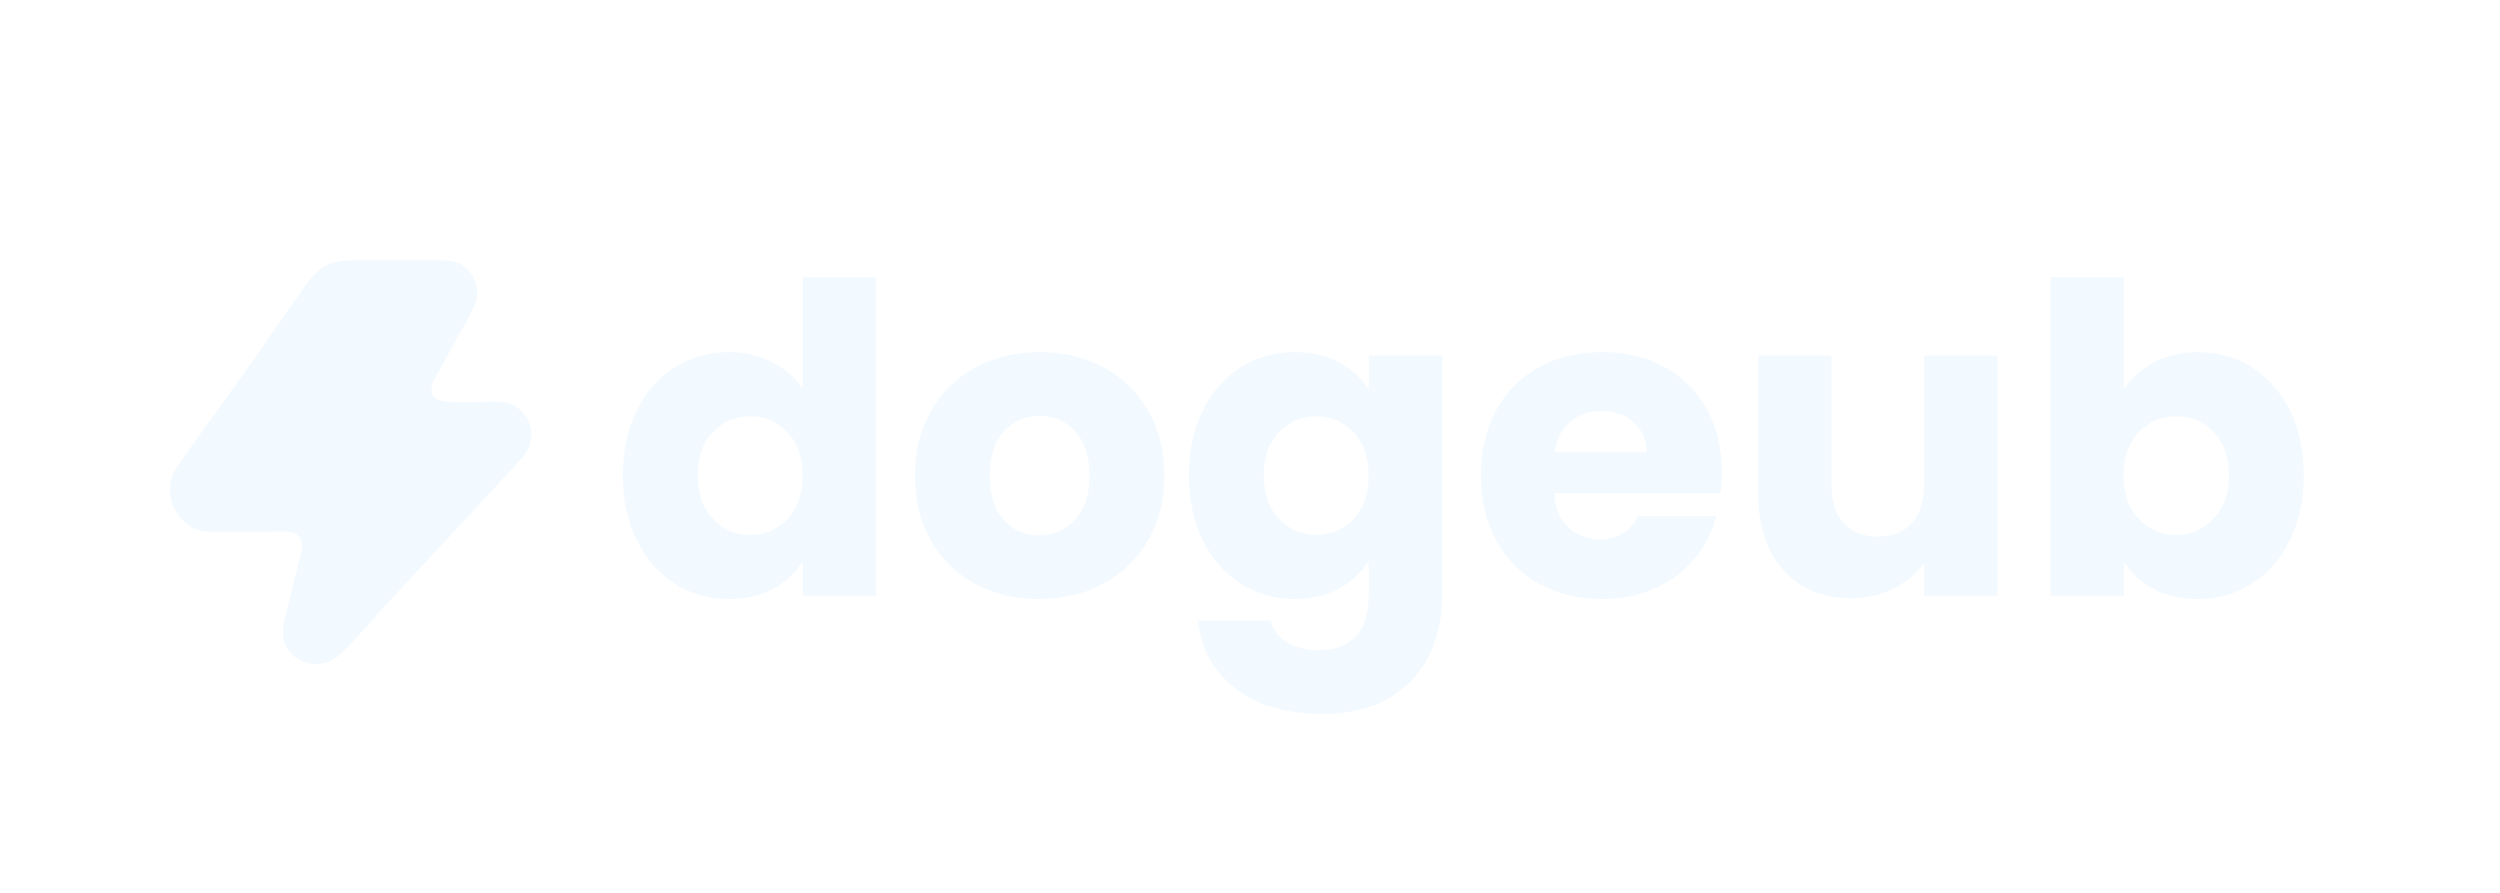
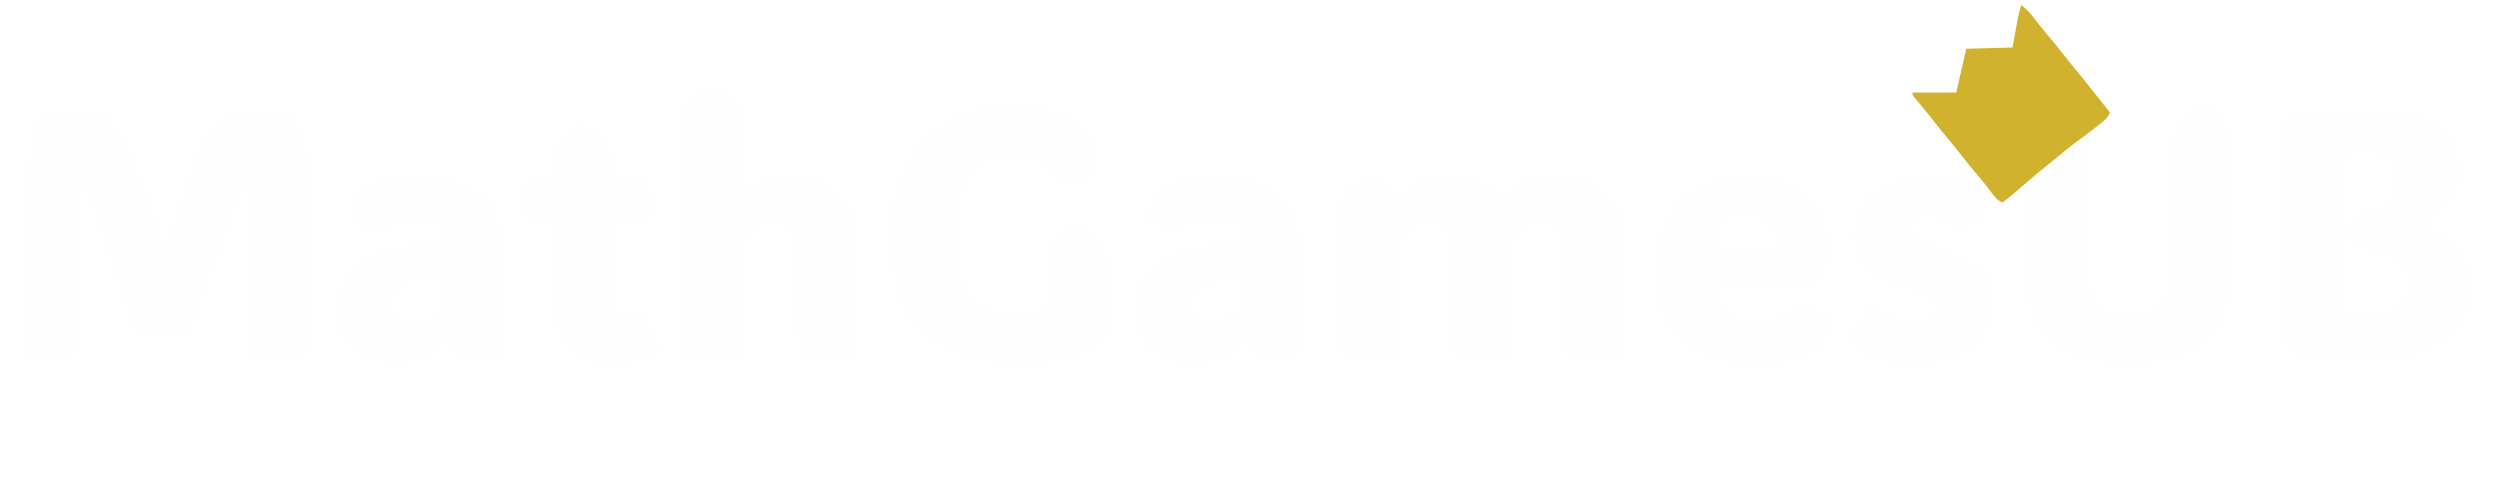
- <svg xmlns="http://www.w3.org/2000/svg" width="1400" zoomAndPan="magnify" viewBox="0 0 1050 375" height="500" preserveAspectRatio="xMidYMid meet" version="1.0">
-   <defs>
-     <g />
-     <clipPath id="f244de857b">
-       <path d="M 105 109 L 224 109 L 224 256 L 105 256 Z M 105 109 " clip-rule="nonzero" />
-     </clipPath>
-     <clipPath id="83c9b4a009">
-       <path d="M 105.52 152.461 L 127.504 121.012 C 135.238 109.762 140.195 109.309 152.477 109.309 L 179.621 109.309 C 182.836 109.309 186.277 109.16 189.465 109.617 C 197.336 110.746 202.129 119.516 199.836 126.875 C 198.633 130.738 195.168 136.152 193.09 139.879 C 190.234 144.996 187.473 150.172 184.684 155.324 C 182.746 158.902 178.555 164.121 183.422 167.598 C 186.203 169.586 200.336 168.809 204.066 168.809 C 206.922 168.805 210.684 168.492 213.402 169.258 C 218.078 170.578 222.078 175.109 222.941 179.875 C 224.254 187.098 220.406 191.219 215.941 195.996 L 165.465 250.418 C 163.848 252.145 162.16 253.832 160.625 255.629 C 159.391 254.328 157.535 250.203 156.578 248.438 L 111.188 163.391 C 109.254 159.785 107.105 156.242 105.52 152.461 Z M 105.52 152.461 " clip-rule="nonzero" />
-     </clipPath>
-     <clipPath id="09d72dde21">
-       <path d="M 71 152 L 161 152 L 161 279 L 71 279 Z M 71 152 " clip-rule="nonzero" />
-     </clipPath>
-     <clipPath id="906d24b8ba">
-       <path d="M 160.625 255.629 C 156.699 260.078 145.418 273.117 141.047 276.246 C 131.027 283.414 117.055 275.539 118.938 263.191 C 119.141 261.871 119.52 260.555 119.836 259.254 L 125.453 236.078 C 126.02 233.762 127.211 230.602 126.832 228.262 C 125.852 222.211 119.188 223.262 114.879 223.262 L 95.887 223.266 C 92.59 223.266 88.16 223.543 84.988 222.965 C 77.977 221.695 72.797 215.48 71.621 208.629 C 70.539 202.328 72.91 197.852 76.398 193.07 L 105.52 152.461 C 107.105 156.242 109.254 159.785 111.188 163.391 L 156.578 248.438 C 157.535 250.203 159.391 254.328 160.625 255.629 Z M 160.625 255.629 " clip-rule="nonzero" />
-     </clipPath>
-     <clipPath id="0dc70a5a9f">
-       <path d="M 104 153 L 164 153 L 164 253 L 104 253 Z M 104 153 " clip-rule="nonzero" />
-     </clipPath>
-     <clipPath id="6e534aca4a">
-       <path d="M 102.941 155.891 L 109.234 152.34 L 164.605 250.535 L 158.312 254.086 Z M 102.941 155.891 " clip-rule="nonzero" />
-     </clipPath>
-     <clipPath id="a0bba6eeff">
-       <path d="M 106.09 154.113 C 107.828 153.133 110.031 153.75 111.012 155.488 L 162.828 247.383 C 163.809 249.121 163.195 251.324 161.457 252.305 C 159.719 253.285 157.516 252.672 156.535 250.934 L 104.715 159.035 C 103.738 157.297 104.352 155.094 106.09 154.113 Z M 106.09 154.113 " clip-rule="nonzero" />
-     </clipPath>
-     <clipPath id="1df302a6af">
-       <path d="M 156.898 247.98 L 161.305 247.98 L 161.305 255.855 L 156.898 255.855 Z M 156.898 247.98 " clip-rule="nonzero" />
-     </clipPath>
-     <clipPath id="aa4da21096">
-       <path d="M 161.27 250.082 C 159.121 256.043 158.152 255.695 157.668 255.281 C 157.25 254.934 156.902 254.035 156.902 253.48 C 156.973 252.855 157.527 252.023 158.012 251.746 C 158.566 251.469 159.539 251.469 160.023 251.746 C 160.578 252.023 161.133 252.785 161.203 253.41 C 161.27 253.965 160.926 254.863 160.508 255.281 C 160.023 255.695 159.055 255.973 158.5 255.766 C 157.875 255.488 156.902 254.379 156.902 253.688 C 156.902 252.992 158.566 252.023 158.5 251.609 C 158.359 251.262 157.25 251.332 157.043 250.984 C 156.836 250.43 157.391 248.836 158.012 248.352 C 158.43 248.004 159.398 247.863 159.953 248.141 C 160.508 248.418 161.27 250.082 161.27 250.082 " clip-rule="nonzero" />
-     </clipPath>
-     <clipPath id="40d6a83ad7">
-       <path d="M 104.738 152.109 L 109.145 152.109 L 109.145 159.988 L 104.738 159.988 Z M 104.738 152.109 " clip-rule="nonzero" />
-     </clipPath>
-     <clipPath id="5f7cef0b33">
-       <path d="M 109.109 154.211 C 106.961 160.172 105.992 159.828 105.508 159.41 C 105.09 159.062 104.742 158.164 104.742 157.609 C 104.812 156.984 105.367 156.152 105.852 155.875 C 106.406 155.598 107.379 155.598 107.863 155.875 C 108.418 156.152 108.973 156.914 109.043 157.539 C 109.109 158.094 108.766 158.996 108.348 159.41 C 107.863 159.828 106.891 160.102 106.34 159.895 C 105.715 159.617 104.742 158.508 104.742 157.816 C 104.742 157.125 106.406 156.152 106.34 155.738 C 106.199 155.391 105.09 155.461 104.883 155.113 C 104.676 154.559 105.23 152.965 105.852 152.48 C 106.27 152.133 107.238 151.996 107.793 152.273 C 108.348 152.547 109.109 154.211 109.109 154.211 " clip-rule="nonzero" />
-     </clipPath>
-   </defs>
-   <g fill="#f2f9ff" fill-opacity="1">
-     <g transform="translate(256.5538, 250.157)">
-       <g>
-         <path d="M 5.062 -50.578 C 5.062 -60.93 7.016 -70.02 10.922 -77.844 C 14.836 -85.676 20.164 -91.703 26.906 -95.922 C 33.656 -100.141 41.188 -102.25 49.5 -102.25 C 56.125 -102.25 62.176 -100.863 67.656 -98.094 C 73.133 -95.32 77.438 -91.586 80.562 -86.891 L 80.562 -133.672 L 111.453 -133.672 L 111.453 0 L 80.562 0 L 80.562 -14.453 C 77.676 -9.629 73.551 -5.773 68.188 -2.891 C 62.832 -0.004 56.602 1.438 49.5 1.438 C 41.188 1.438 33.656 -0.695 26.906 -4.969 C 20.164 -9.238 14.836 -15.316 10.922 -23.203 C 7.016 -31.098 5.062 -40.223 5.062 -50.578 Z M 80.562 -50.406 C 80.562 -58.102 78.422 -64.18 74.141 -68.641 C 69.867 -73.098 64.664 -75.328 58.531 -75.328 C 52.383 -75.328 47.172 -73.129 42.891 -68.734 C 38.617 -64.336 36.484 -58.285 36.484 -50.578 C 36.484 -42.867 38.617 -36.754 42.891 -32.234 C 47.172 -27.723 52.383 -25.469 58.531 -25.469 C 64.664 -25.469 69.867 -27.695 74.141 -32.156 C 78.422 -36.613 80.562 -42.695 80.562 -50.406 Z M 80.562 -50.406 " />
-       </g>
-     </g>
-   </g>
-   <g fill="#f2f9ff" fill-opacity="1">
-     <g transform="translate(379.2136, 250.157)">
-       <g>
-         <path d="M 57.078 1.438 C 47.203 1.438 38.32 -0.664 30.438 -4.875 C 22.551 -9.094 16.348 -15.113 11.828 -22.938 C 7.316 -30.77 5.062 -39.926 5.062 -50.406 C 5.062 -60.758 7.348 -69.879 11.922 -77.766 C 16.492 -85.648 22.754 -91.703 30.703 -95.922 C 38.648 -100.141 47.562 -102.25 57.438 -102.25 C 67.312 -102.25 76.223 -100.141 84.172 -95.922 C 92.117 -91.703 98.379 -85.648 102.953 -77.766 C 107.535 -69.879 109.828 -60.758 109.828 -50.406 C 109.828 -40.039 107.508 -30.914 102.875 -23.031 C 98.238 -15.145 91.914 -9.094 83.906 -4.875 C 75.895 -0.664 66.953 1.438 57.078 1.438 Z M 57.078 -25.297 C 62.984 -25.297 68.008 -27.461 72.156 -31.797 C 76.312 -36.129 78.391 -42.332 78.391 -50.406 C 78.391 -58.469 76.375 -64.664 72.344 -69 C 68.312 -73.332 63.344 -75.5 57.438 -75.5 C 51.414 -75.5 46.414 -73.363 42.438 -69.094 C 38.469 -64.82 36.484 -58.594 36.484 -50.406 C 36.484 -42.332 38.441 -36.129 42.359 -31.797 C 46.273 -27.461 51.18 -25.297 57.078 -25.297 Z M 57.078 -25.297 " />
-       </g>
-     </g>
-   </g>
-   <g fill="#f2f9ff" fill-opacity="1">
-     <g transform="translate(494.2861, 250.157)">
-       <g>
-         <path d="M 49.5 -102.25 C 56.602 -102.25 62.832 -100.801 68.188 -97.906 C 73.551 -95.02 77.676 -91.227 80.562 -86.531 L 80.562 -100.797 L 111.453 -100.797 L 111.453 -0.188 C 111.453 9.094 109.613 17.492 105.938 25.016 C 102.27 32.547 96.672 38.535 89.141 42.984 C 81.617 47.441 72.258 49.672 61.062 49.672 C 46.125 49.672 34.02 46.148 24.75 39.109 C 15.477 32.066 10.176 22.523 8.844 10.484 L 39.375 10.484 C 40.344 14.328 42.629 17.363 46.234 19.594 C 49.848 21.82 54.305 22.938 59.609 22.938 C 65.992 22.938 71.082 21.098 74.875 17.422 C 78.664 13.754 80.562 7.883 80.562 -0.188 L 80.562 -14.453 C 77.551 -9.754 73.395 -5.93 68.094 -2.984 C 62.801 -0.035 56.602 1.438 49.5 1.438 C 41.188 1.438 33.656 -0.695 26.906 -4.969 C 20.164 -9.238 14.836 -15.316 10.922 -23.203 C 7.016 -31.098 5.062 -40.223 5.062 -50.578 C 5.062 -60.93 7.016 -70.02 10.922 -77.844 C 14.836 -85.676 20.164 -91.703 26.906 -95.922 C 33.656 -100.141 41.188 -102.25 49.5 -102.25 Z M 80.562 -50.406 C 80.562 -58.102 78.422 -64.18 74.141 -68.641 C 69.867 -73.098 64.664 -75.328 58.531 -75.328 C 52.383 -75.328 47.172 -73.129 42.891 -68.734 C 38.617 -64.336 36.484 -58.285 36.484 -50.578 C 36.484 -42.867 38.617 -36.754 42.891 -32.234 C 47.172 -27.723 52.383 -25.469 58.531 -25.469 C 64.664 -25.469 69.867 -27.695 74.141 -32.156 C 78.422 -36.613 80.562 -42.695 80.562 -50.406 Z M 80.562 -50.406 " />
-       </g>
-     </g>
-   </g>
-   <g fill="#f2f9ff" fill-opacity="1">
-     <g transform="translate(616.9459, 250.157)">
-       <g>
-         <path d="M 106.219 -52.031 C 106.219 -49.133 106.035 -46.125 105.672 -43 L 35.766 -43 C 36.242 -36.727 38.258 -31.938 41.812 -28.625 C 45.363 -25.312 49.734 -23.656 54.922 -23.656 C 62.617 -23.656 67.973 -26.91 70.984 -33.422 L 103.875 -33.422 C 102.188 -26.797 99.145 -20.832 94.75 -15.531 C 90.352 -10.238 84.844 -6.086 78.219 -3.078 C 71.594 -0.066 64.188 1.438 56 1.438 C 46.125 1.438 37.332 -0.664 29.625 -4.875 C 21.914 -9.094 15.895 -15.113 11.562 -22.938 C 7.227 -30.77 5.062 -39.926 5.062 -50.406 C 5.062 -60.875 7.195 -70.02 11.469 -77.844 C 15.75 -85.676 21.738 -91.703 29.438 -95.922 C 37.145 -100.141 46 -102.25 56 -102.25 C 65.75 -102.25 74.414 -100.195 82 -96.094 C 89.594 -92 95.523 -86.16 99.797 -78.578 C 104.078 -70.992 106.219 -62.145 106.219 -52.031 Z M 74.609 -60.156 C 74.609 -65.445 72.801 -69.66 69.188 -72.797 C 65.57 -75.93 61.055 -77.5 55.641 -77.5 C 50.461 -77.5 46.098 -75.992 42.547 -72.984 C 38.992 -69.973 36.797 -65.695 35.953 -60.156 Z M 74.609 -60.156 " />
-       </g>
-     </g>
-   </g>
-   <g fill="#f2f9ff" fill-opacity="1">
-     <g transform="translate(728.2248, 250.157)">
-       <g>
-         <path d="M 110.734 -100.797 L 110.734 0 L 79.844 0 L 79.844 -13.734 C 76.707 -9.273 72.457 -5.691 67.094 -2.984 C 61.738 -0.273 55.812 1.078 49.312 1.078 C 41.602 1.078 34.797 -0.633 28.891 -4.062 C 22.992 -7.5 18.422 -12.469 15.172 -18.969 C 11.922 -25.469 10.297 -33.113 10.297 -41.906 L 10.297 -100.797 L 41 -100.797 L 41 -46.062 C 41 -39.32 42.742 -34.082 46.234 -30.344 C 49.734 -26.613 54.43 -24.75 60.328 -24.75 C 66.348 -24.75 71.102 -26.613 74.594 -30.344 C 78.094 -34.082 79.844 -39.32 79.844 -46.062 L 79.844 -100.797 Z M 110.734 -100.797 " />
-       </g>
-     </g>
-   </g>
-   <g fill="#f2f9ff" fill-opacity="1">
-     <g transform="translate(849.9813, 250.157)">
-       <g>
-         <path d="M 42.094 -86.531 C 44.977 -91.227 49.129 -95.02 54.547 -97.906 C 59.973 -100.801 66.176 -102.25 73.156 -102.25 C 81.469 -102.25 88.992 -100.141 95.734 -95.922 C 102.484 -91.703 107.812 -85.676 111.719 -77.844 C 115.633 -70.02 117.594 -60.93 117.594 -50.578 C 117.594 -40.223 115.633 -31.098 111.719 -23.203 C 107.812 -15.316 102.484 -9.238 95.734 -4.969 C 88.992 -0.695 81.469 1.438 73.156 1.438 C 66.051 1.438 59.848 0.023 54.547 -2.797 C 49.254 -5.629 45.102 -9.395 42.094 -14.094 L 42.094 0 L 11.203 0 L 11.203 -133.672 L 42.094 -133.672 Z M 86.172 -50.578 C 86.172 -58.285 84.031 -64.336 79.75 -68.734 C 75.477 -73.129 70.211 -75.328 63.953 -75.328 C 57.805 -75.328 52.594 -73.098 48.312 -68.641 C 44.039 -64.18 41.906 -58.102 41.906 -50.406 C 41.906 -42.695 44.039 -36.613 48.312 -32.156 C 52.594 -27.695 57.805 -25.469 63.953 -25.469 C 70.086 -25.469 75.32 -27.723 79.656 -32.234 C 84 -36.754 86.172 -42.867 86.172 -50.578 Z M 86.172 -50.578 " />
-       </g>
-     </g>
-   </g>
-   <g clip-path="url(#f244de857b)">
-     <g clip-path="url(#83c9b4a009)">
-       <path fill="#f2f9ff" d="M 105.52 109.16 L 105.52 255.629 L 224.254 255.629 L 224.254 109.16 Z M 105.52 109.16 " fill-opacity="1" fill-rule="nonzero" />
-     </g>
-   </g>
-   <g clip-path="url(#09d72dde21)">
-     <g clip-path="url(#906d24b8ba)">
-       <path fill="#f2f9ff" d="M 70.539 152.461 L 70.539 283.414 L 160.625 283.414 L 160.625 152.461 Z M 70.539 152.461 " fill-opacity="1" fill-rule="nonzero" />
-     </g>
-   </g>
-   <g clip-path="url(#0dc70a5a9f)">
-     <g clip-path="url(#6e534aca4a)">
-       <g clip-path="url(#a0bba6eeff)">
-         <path fill="#f2f9ff" d="M 102.941 155.891 L 109.234 152.34 L 164.605 250.535 L 158.312 254.086 Z M 102.941 155.891 " fill-opacity="1" fill-rule="nonzero" />
-       </g>
-     </g>
-   </g>
-   <g clip-path="url(#1df302a6af)">
-     <g clip-path="url(#aa4da21096)">
-       <path fill="#f2f9ff" d="M 154.133 245.371 L 164.113 245.371 L 164.113 258.547 L 154.133 258.547 Z M 154.133 245.371 " fill-opacity="1" fill-rule="nonzero" />
-     </g>
-   </g>
-   <g clip-path="url(#40d6a83ad7)">
-     <g clip-path="url(#5f7cef0b33)">
-       <path fill="#f2f9ff" d="M 101.973 149.5 L 111.953 149.5 L 111.953 162.676 L 101.973 162.676 Z M 101.973 149.5 " fill-opacity="1" fill-rule="nonzero" />
-     </g>
-   </g>
+ <svg xmlns="http://www.w3.org/2000/svg" version="1.1" width="2000" height="400">
+   <path d="M0 0 C4.092 2.999 7.094 6.417 10.125 10.438 C13.807 15.227 17.564 19.917 21.5 24.5 C25.691 29.396 29.708 34.401 33.664 39.488 C37.362 44.227 41.165 48.872 45 53.5 C50.704 60.389 56.267 67.374 61.767 74.426 C64.811 78.311 67.907 82.154 71 86 C69.621 89.203 68.127 90.997 65.41 93.164 C64.708 93.729 64.006 94.293 63.283 94.875 C62.55 95.453 61.818 96.03 61.062 96.625 C60.334 97.21 59.605 97.795 58.854 98.398 C55.955 100.715 53.09 102.94 50 105 C49.549 106.923 49.549 106.923 49.626 109.17 C49.619 110.045 49.612 110.919 49.605 111.82 C49.612 112.782 49.62 113.744 49.628 114.735 C49.624 115.747 49.62 116.759 49.617 117.801 C49.608 121.164 49.622 124.527 49.637 127.891 C49.637 130.231 49.637 132.571 49.635 134.911 C49.635 139.831 49.646 144.75 49.664 149.67 C49.686 155.944 49.687 162.218 49.68 168.492 C49.677 173.334 49.684 178.176 49.693 183.018 C49.697 185.329 49.698 187.64 49.697 189.95 C48.948 215.368 48.948 215.368 58.25 238.375 C66.544 246.292 77.803 247.491 88.883 247.246 C98.001 246.526 106.569 244.904 113 238 C123.089 225.608 121.404 206.178 121.319 191.212 C121.3 187.616 121.303 184.022 121.312 180.426 C121.334 170.216 121.323 160.007 121.285 149.797 C121.263 143.522 121.27 137.246 121.295 130.971 C121.299 128.592 121.291 126.213 121.272 123.834 C121.246 120.511 121.256 117.189 121.275 113.865 C121.258 112.894 121.241 111.923 121.223 110.923 C121.363 100.546 127.439 94.028 134.5 87 C135.043 86.429 135.585 85.858 136.145 85.27 C138.707 82.694 140.613 81.149 144.039 79.828 C148.131 80.066 150.095 81.985 152.875 84.75 C153.353 85.187 153.831 85.624 154.324 86.074 C160.576 92.029 167.231 98.947 167.982 107.847 C168.014 109.962 168.003 112.079 167.956 114.194 C167.962 115.36 167.968 116.526 167.974 117.727 C167.984 121.552 167.936 125.374 167.887 129.199 C167.879 131.88 167.875 134.562 167.874 137.243 C167.866 142.854 167.827 148.464 167.768 154.075 C167.701 160.519 167.671 166.963 167.663 173.408 C167.656 179.653 167.632 185.899 167.596 192.144 C167.582 194.78 167.57 197.415 167.562 200.051 C167.46 223.436 166.656 245.2 151 264 C150.184 264.986 150.184 264.986 149.352 265.992 C135.408 281.296 112.066 285.005 92.387 286.152 C69.598 287.017 42.65 285.192 24.688 269.688 C8.777 254.337 4.053 235.146 3.568 213.613 C3.517 210.323 3.5 207.033 3.488 203.742 C3.471 201.974 3.453 200.206 3.434 198.439 C3.387 193.852 3.357 189.266 3.33 184.679 C3.3 179.972 3.254 175.265 3.209 170.559 C3.124 161.372 3.056 152.186 3 143 C1.554 144.247 1.554 144.247 0.078 145.52 C-1.198 146.617 -2.474 147.715 -3.75 148.812 C-4.701 149.633 -4.701 149.633 -5.672 150.471 C-8.713 153.084 -11.743 155.656 -15 158 C-19.289 156.458 -21.435 153.206 -24.062 149.688 C-25.041 148.409 -26.021 147.131 -27.004 145.855 C-27.502 145.209 -27.999 144.562 -28.512 143.896 C-30.762 141.029 -33.124 138.263 -35.5 135.5 C-39.692 130.604 -43.708 125.599 -47.664 120.512 C-51.362 115.773 -55.165 111.128 -59 106.5 C-63.782 100.728 -68.476 94.903 -73.073 88.983 C-76.976 83.977 -81.062 79.141 -85.199 74.328 C-87 72 -87 72 -87 70 C-75.45 70 -63.9 70 -52 70 C-48.04 52.675 -48.04 52.675 -44 35 C-31.79 34.67 -19.58 34.34 -7 34 C-5.441 25.43 -5.441 25.43 -3.889 16.859 C-2.84 11.144 -1.762 5.541 0 0 Z " fill="#FEFEFE" transform="translate(1617,4)" />
+   <path d="M0 0 C0.754 -0.004 1.508 -0.009 2.285 -0.013 C3.872 -0.019 5.459 -0.019 7.045 -0.015 C9.462 -0.012 11.877 -0.035 14.293 -0.061 C15.841 -0.063 17.389 -0.064 18.938 -0.062 C19.653 -0.072 20.369 -0.081 21.107 -0.09 C26.746 -0.039 30.673 1.263 34.901 5.016 C39.076 9.904 42.302 14.891 45.219 20.613 C45.683 21.516 46.148 22.418 46.627 23.348 C52.5 35.013 57.289 47.118 61.969 59.301 C62.438 60.52 62.908 61.74 63.392 62.997 C70.114 80.531 75.913 98.216 80.969 116.301 C81.412 114.916 81.412 114.916 81.864 113.504 C113.583 14.794 113.583 14.794 133.969 2.301 C141.042 -0.091 147.844 -0.037 155.211 -0.015 C157.463 -0.012 159.713 -0.035 161.965 -0.061 C163.414 -0.063 164.863 -0.064 166.312 -0.062 C167.614 -0.065 168.915 -0.068 170.256 -0.072 C175.378 0.442 179.303 1.82 183.219 5.301 C203.825 40.626 193.167 109.229 193.214 148.839 C193.219 152.054 193.226 155.269 193.235 158.483 C193.246 163.584 193.247 168.684 193.238 173.784 C193.235 175.693 193.237 177.602 193.241 179.51 C193.246 182.138 193.239 184.766 193.228 187.394 C193.232 188.171 193.236 188.949 193.24 189.75 C193.197 195.072 193.197 195.072 190.969 197.301 C188.051 197.513 185.231 197.605 182.312 197.602 C181.454 197.606 180.596 197.61 179.712 197.615 C177.897 197.62 176.081 197.621 174.265 197.616 C171.48 197.613 168.695 197.637 165.91 197.662 C164.148 197.664 162.387 197.665 160.625 197.664 C159.789 197.673 158.952 197.682 158.09 197.692 C155.744 197.673 155.744 197.673 151.969 197.301 C149.841 194.109 149.716 193.298 149.697 189.635 C149.682 188.196 149.682 188.196 149.668 186.728 C149.667 185.676 149.666 184.624 149.666 183.541 C149.657 182.431 149.649 181.322 149.64 180.178 C149.614 176.489 149.602 172.799 149.59 169.109 C149.574 166.53 149.556 163.951 149.538 161.372 C149.497 155.248 149.464 149.124 149.436 143 C149.382 131.469 149.313 119.939 149.238 108.408 C149.216 104.659 149.199 100.91 149.183 97.161 C149.102 81.523 148.677 65.923 147.969 50.301 C131.702 88.351 116.229 127.051 104.553 166.791 C101.823 175.763 101.823 175.763 97.969 178.301 C91.66 180.924 85.215 180.598 78.469 180.551 C77.367 180.559 76.264 180.566 75.129 180.574 C61.206 180.541 61.206 180.541 57.478 176.808 C55.234 173.079 54.159 169.112 52.922 164.957 C52.326 163.01 51.73 161.063 51.134 159.116 C50.822 158.088 50.511 157.059 50.19 155.999 C48.534 150.546 46.847 145.103 45.156 139.66 C44.81 138.545 44.464 137.43 44.107 136.282 C35.73 109.424 26.63 82.782 15.968 56.74 C14.954 54.266 13.959 51.785 12.969 49.301 C11.919 68.98 10.908 88.661 10.406 108.363 C10.387 109.109 10.367 109.854 10.347 110.622 C10.069 121.627 9.926 132.632 9.816 143.639 C9.77 148.047 9.718 152.455 9.665 156.862 C9.615 161.255 9.578 165.648 9.552 170.041 C9.537 172.132 9.516 174.223 9.491 176.314 C9.461 178.904 9.442 181.495 9.436 184.086 C9.419 185.242 9.402 186.399 9.385 187.591 C9.377 188.601 9.369 189.611 9.361 190.653 C8.905 193.732 8.173 195.119 5.969 197.301 C3.22 197.707 0.875 197.862 -1.875 197.832 C-2.641 197.836 -3.406 197.84 -4.195 197.844 C-5.812 197.846 -7.429 197.839 -9.046 197.822 C-11.523 197.801 -13.996 197.822 -16.473 197.848 C-18.044 197.845 -19.616 197.84 -21.188 197.832 C-21.928 197.84 -22.669 197.848 -23.432 197.857 C-28.541 197.763 -28.541 197.763 -30.733 195.695 C-32.48 192.473 -32.367 190.136 -32.312 186.477 C-32.306 185.795 -32.299 185.113 -32.293 184.41 C-32.269 182.144 -32.222 179.879 -32.176 177.613 C-32.154 176.012 -32.132 174.411 -32.113 172.81 C-32.055 168.526 -31.977 164.243 -31.894 159.959 C-31.844 157.301 -31.799 154.643 -31.756 151.985 C-31.066 109.336 -30.173 66.46 -24.594 24.113 C-24.496 23.324 -24.398 22.536 -24.297 21.723 C-23.334 15.146 -21.363 8.694 -16.656 3.863 C-11.254 0.647 -6.192 -0.008 0 0 Z " fill="#FFFEFE" transform="translate(51.03125,88.69922)" />
+   <path d="M0 0 C2.448 1.66 4.463 3.22 6.625 5.188 C7.184 5.67 7.744 6.153 8.32 6.65 C11.589 9.522 14.38 12.505 17 16 C19.855 14.673 22.178 13.16 24.625 11.188 C39.731 -0.275 57.978 -0.991 76.323 1.289 C86.284 3.15 93.092 8.984 100 16 C103.167 14.553 105.987 12.714 108.873 10.775 C125.124 -0.087 144.528 -1.67 163.727 1.684 C175.38 4.544 184.047 10.156 191 20 C199.579 35.308 199.44 52.79 199.328 69.801 C199.325 71.856 199.323 73.911 199.322 75.966 C199.318 80.236 199.304 84.506 199.281 88.776 C199.253 94.253 199.242 99.729 199.238 105.206 C199.233 109.432 199.224 113.659 199.212 117.885 C199.206 119.907 199.201 121.928 199.197 123.949 C199.191 126.758 199.177 129.567 199.161 132.376 C199.16 133.21 199.159 134.044 199.158 134.903 C199.133 138.188 199.046 140.861 198 144 C194.686 145.657 190.987 145.163 187.344 145.168 C186.486 145.171 185.628 145.175 184.744 145.178 C182.928 145.183 181.112 145.185 179.296 145.185 C176.511 145.187 173.726 145.206 170.941 145.225 C169.18 145.228 167.418 145.23 165.656 145.23 C164.402 145.241 164.402 145.241 163.121 145.252 C157.229 145.229 157.229 145.229 155 143 C154.793 140.51 154.709 138.128 154.713 135.635 C154.706 134.876 154.699 134.116 154.692 133.333 C154.679 131.679 154.67 130.025 154.664 128.37 C154.656 125.741 154.636 123.112 154.612 120.483 C154.564 114.884 154.531 109.286 154.5 103.688 C154.464 97.235 154.422 90.783 154.364 84.33 C154.344 81.76 154.336 79.189 154.328 76.619 C154.73 59.534 154.73 59.534 149 44 C142.567 38.062 137.293 37.477 128.719 37.668 C123.834 38.104 121.104 39.396 117 42 C116.01 42.33 115.02 42.66 114 43 C112.879 45.343 112.879 45.343 112 48 C111.656 48.537 111.313 49.073 110.958 49.626 C109.504 53.227 109.717 56.842 109.729 60.668 C109.724 61.542 109.718 62.415 109.713 63.315 C109.703 65.21 109.697 67.104 109.695 68.999 C109.691 71.995 109.675 74.991 109.654 77.987 C109.599 86.505 109.568 95.023 109.544 103.541 C109.528 108.753 109.498 113.964 109.459 119.175 C109.447 121.162 109.441 123.15 109.441 125.137 C109.441 127.912 109.423 130.686 109.401 133.461 C109.405 134.286 109.41 135.11 109.415 135.96 C109.343 141.542 109.343 141.542 107.719 143.711 C104.683 145.988 100.896 145.404 97.246 145.363 C95.961 145.364 95.961 145.364 94.65 145.365 C92.84 145.362 91.031 145.353 89.221 145.336 C86.445 145.313 83.669 145.316 80.893 145.322 C79.135 145.317 77.378 145.31 75.621 145.301 C74.788 145.302 73.954 145.303 73.096 145.304 C67.231 145.231 67.231 145.231 65 143 C64.793 140.434 64.71 137.973 64.713 135.404 C64.706 134.62 64.699 133.836 64.692 133.028 C64.679 131.322 64.67 129.615 64.664 127.908 C64.656 125.2 64.636 122.492 64.612 119.784 C64.564 114.023 64.531 108.261 64.5 102.5 C64.464 95.85 64.422 89.2 64.364 82.55 C64.344 79.894 64.336 77.239 64.328 74.584 C64.722 57.752 64.722 57.752 57.355 43.34 C51.518 38.142 47.068 37.669 39.309 37.703 C34.674 38.119 31.945 39.589 28 42 C27.01 42.33 26.02 42.66 25 43 C23.933 44.799 23.933 44.799 23 47 C22.493 47.69 21.985 48.381 21.463 49.092 C19.466 53.062 19.575 56.397 19.599 60.782 C19.592 61.655 19.585 62.529 19.578 63.429 C19.558 66.31 19.559 69.19 19.559 72.07 C19.547 74.074 19.533 76.077 19.519 78.081 C19.482 83.35 19.462 88.62 19.447 93.889 C19.422 102.331 19.383 110.772 19.325 119.214 C19.309 122.165 19.305 125.115 19.302 128.066 C19.292 129.87 19.282 131.674 19.271 133.477 C19.274 134.3 19.276 135.123 19.279 135.971 C19.244 139.836 19.194 141.708 17 145 C13.973 145.304 11.154 145.42 8.125 145.398 C6.805 145.403 6.805 145.403 5.458 145.407 C3.595 145.409 1.732 145.404 -0.131 145.391 C-2.989 145.375 -5.845 145.391 -8.703 145.41 C-10.51 145.408 -12.318 145.404 -14.125 145.398 C-14.983 145.405 -15.842 145.411 -16.726 145.417 C-19.133 145.388 -19.133 145.388 -23 145 C-25.169 141.747 -25.262 140.782 -25.315 137.012 C-25.333 135.982 -25.352 134.952 -25.371 133.891 C-25.381 132.761 -25.391 131.631 -25.402 130.467 C-25.42 129.276 -25.438 128.086 -25.456 126.859 C-25.511 122.907 -25.549 118.956 -25.582 115.004 C-25.588 114.33 -25.594 113.656 -25.6 112.962 C-25.656 106.599 -25.705 100.236 -25.734 93.873 C-25.772 85.755 -25.847 77.639 -25.974 69.522 C-26.06 63.804 -26.104 58.086 -26.116 52.367 C-26.125 48.957 -26.152 45.55 -26.224 42.141 C-26.661 18.626 -26.661 18.626 -21.195 11.984 C-18.965 9.732 -16.573 7.846 -14 6 C-12.556 4.757 -11.117 3.509 -9.688 2.25 C-6.468 -0.267 -4.049 -0.591 0 0 Z " fill="#FFFEFE" transform="translate(1099,141)" />
+   <path d="M0 0 C1.206 -0.01 2.412 -0.019 3.654 -0.029 C4.948 -0.033 6.242 -0.038 7.575 -0.042 C8.243 -0.045 8.912 -0.048 9.6 -0.051 C13.147 -0.066 16.694 -0.075 20.241 -0.079 C23.139 -0.083 26.038 -0.097 28.936 -0.12 C81.009 -0.523 81.009 -0.523 101.18 17.911 C110.271 27.468 111.279 38.907 111.079 51.376 C110.677 61.575 106.475 68.679 99.805 76.161 C99.055 77.068 99.055 77.068 98.29 77.993 C92.935 83.984 85.803 87.425 78.805 91.161 C79.616 91.369 80.427 91.576 81.262 91.79 C94.718 95.534 105.467 102.099 113.055 113.974 C120.141 126.685 120.788 141.574 117.68 155.724 C113.077 170.974 103.555 181.12 89.907 188.79 C70.46 198.563 49.867 197.762 28.703 197.611 C25.493 197.595 22.284 197.605 19.075 197.615 C15.952 197.622 12.829 197.614 9.706 197.602 C8.229 197.597 6.753 197.597 5.276 197.601 C-4.391 197.614 -13.193 197.31 -21.57 192.036 C-27.615 185.415 -29.315 177.626 -29.328 168.85 C-29.333 167.577 -29.337 166.304 -29.341 164.993 C-29.341 163.59 -29.34 162.186 -29.34 160.783 C-29.343 159.3 -29.346 157.816 -29.35 156.332 C-29.359 152.307 -29.361 148.282 -29.362 144.257 C-29.363 141.74 -29.365 139.223 -29.367 136.706 C-29.377 127.916 -29.381 119.126 -29.38 110.337 C-29.379 102.157 -29.39 93.976 -29.406 85.796 C-29.419 78.763 -29.424 71.73 -29.423 64.698 C-29.423 60.502 -29.426 56.306 -29.437 52.11 C-29.446 48.16 -29.446 44.21 -29.439 40.261 C-29.438 38.816 -29.44 37.372 -29.446 35.928 C-29.533 13.976 -29.533 13.976 -22.195 6.161 C-15.18 1.442 -8.371 0.054 0 0 Z M18.243 37.536 C16.164 41.332 15.681 44.481 15.665 48.778 C15.659 49.7 15.654 50.623 15.648 51.573 C15.647 52.578 15.645 53.582 15.644 54.618 C15.639 55.682 15.634 56.745 15.629 57.841 C15.615 61.362 15.608 64.883 15.602 68.403 C15.597 70.849 15.591 73.296 15.585 75.742 C15.575 80.871 15.569 86.001 15.565 91.13 C15.56 97.703 15.536 104.276 15.507 110.849 C15.489 115.902 15.483 120.955 15.482 126.008 C15.479 128.431 15.471 130.854 15.458 133.277 C15.441 136.667 15.442 140.056 15.449 143.446 C15.44 144.447 15.431 145.447 15.421 146.478 C15.453 151.798 15.796 155.573 18.805 160.161 C23.953 164.827 29.298 164.375 35.868 164.411 C36.772 164.432 37.676 164.452 38.608 164.474 C48.775 164.532 58.123 162.086 65.805 155.161 C70.637 149.245 72.155 142.711 71.805 135.161 C70.709 128.089 67.176 122.805 61.805 118.161 C56.61 114.617 51.482 113.948 45.305 113.349 C37.839 112.505 34.131 110.252 28.805 105.161 C28.102 104.651 27.398 104.14 26.673 103.614 C26.015 103.135 25.358 102.655 24.68 102.161 C24.1 101.749 23.52 101.336 22.923 100.911 C21.805 99.161 21.805 99.161 21.762 95.806 C23.022 91.404 25.086 89.496 28.618 86.849 C29.152 86.42 29.687 85.991 30.237 85.55 C34.858 81.906 38.189 80.115 43.993 79.411 C49.949 78.376 54.397 76.341 58.805 72.161 C63.507 65.388 64.456 58.242 63.805 50.161 C62.911 45.633 61.769 42.207 58.618 38.786 C48.615 33.007 27.755 28.72 18.243 37.536 Z " fill="#FFFEFE" transform="translate(1855.195,88.83887)" />
+   <path d="M0 0 C2.181 0.003 4.36 -0.02 6.541 -0.046 C26.696 -0.137 45.977 4.015 60.885 18.441 C64.891 22.471 66.698 25.52 66.713 31.273 C66.715 32.221 66.718 33.169 66.721 34.146 C66.713 35.13 66.705 36.114 66.697 37.128 C66.705 38.101 66.713 39.073 66.721 40.075 C66.706 45.518 66.423 50.216 64.447 55.316 C60.895 57.092 56.797 56.5 52.885 56.503 C52.015 56.515 51.146 56.528 50.25 56.54 C36.032 56.572 36.032 56.572 31.17 52.327 C30.348 51.177 30.348 51.177 29.51 50.003 C24.756 44.087 18.839 40.913 11.447 39.316 C-3.632 38.054 -16.51 39.462 -28.553 49.316 C-40.386 60.386 -44.867 76.938 -45.677 92.736 C-46.337 114.24 -44.767 136.604 -29.553 153.316 C-18.145 163.646 -3.506 166.036 11.417 165.469 C17.402 165.016 24.068 164.005 29.447 161.316 C29.451 160.755 29.455 160.194 29.458 159.616 C29.5 153.76 29.57 147.903 29.655 142.047 C29.683 139.864 29.704 137.68 29.718 135.497 C29.74 132.351 29.786 129.207 29.838 126.062 C29.839 125.092 29.84 124.122 29.842 123.122 C30.006 115.437 32.001 110.594 37.322 104.894 C38.088 104.068 38.088 104.068 38.869 103.226 C39.39 102.678 39.911 102.13 40.447 101.566 C41.228 100.721 41.228 100.721 42.025 99.859 C43.472 98.314 44.948 96.809 46.447 95.316 C47.406 94.349 47.406 94.349 48.385 93.363 C51.74 91.659 53.893 92.306 57.447 93.316 C59.754 95.108 61.551 96.709 63.51 98.816 C64 99.308 64.491 99.801 64.996 100.308 C66.555 101.922 67.994 103.606 69.447 105.316 C69.969 105.879 70.491 106.443 71.029 107.023 C76.975 114.393 76.213 122.426 76.033 131.382 C76.022 133.028 76.013 134.675 76.007 136.321 C75.985 140.627 75.926 144.932 75.859 149.237 C75.798 153.641 75.77 158.046 75.74 162.45 C75.676 171.073 75.574 179.694 75.447 188.316 C54.934 198.446 54.934 198.446 46.01 200.253 C45.145 200.442 44.28 200.631 43.388 200.826 C8.851 208.011 -30.801 207.142 -61.229 187.597 C-78.706 174.798 -88.308 154.68 -92.209 133.804 C-97.208 100.983 -96.367 63.386 -76.717 35.198 C-61.945 15.52 -42.22 4.611 -18.05 0.726 C-12.039 0.021 -6.043 -0.018 0 0 Z " fill="#FFFEFE" transform="translate(808.5527,85.68433)" />
+   <path d="M0 0 C2.246 1.61 4.007 3.077 5.938 5 C6.424 5.458 6.911 5.915 7.412 6.387 C8.402 7.334 9.371 8.303 10.317 9.294 C11.969 11.022 11.969 11.022 13.802 12.511 C18.3 16.702 19.51 20.023 19.886 26.15 C19.952 28.987 19.932 31.819 19.902 34.656 C19.912 36.169 19.924 37.683 19.94 39.196 C19.972 43.155 19.962 47.112 19.944 51.072 C19.933 55.121 19.961 59.17 19.986 63.219 C20.029 71.146 20.029 79.073 20 87 C20.706 86.276 20.706 86.276 21.426 85.536 C22.36 84.588 22.36 84.588 23.313 83.62 C23.928 82.993 24.543 82.366 25.177 81.719 C27.535 79.496 29.961 78.089 32.875 76.688 C33.821 76.217 34.767 75.746 35.742 75.262 C43.366 72.309 50.681 71.638 58.812 71.688 C59.782 71.693 60.752 71.699 61.751 71.705 C75.289 71.934 87.227 75.277 97.312 84.75 C111.323 99.964 111.601 117.707 111.461 137.27 C111.459 139.485 111.458 141.701 111.458 143.917 C111.455 148.527 111.439 153.136 111.412 157.746 C111.377 163.664 111.37 169.58 111.372 175.498 C111.371 180.057 111.36 184.617 111.346 189.176 C111.339 191.36 111.335 193.544 111.334 195.727 C111.329 198.762 111.312 201.797 111.291 204.831 C111.291 205.736 111.292 206.64 111.293 207.572 C111.229 213.771 111.229 213.771 109 216 C106.094 216.225 103.287 216.328 100.379 216.336 C99.523 216.343 98.668 216.349 97.786 216.356 C95.974 216.366 94.163 216.371 92.351 216.371 C89.577 216.375 86.804 216.411 84.029 216.449 C82.271 216.455 80.512 216.459 78.754 216.461 C77.923 216.475 77.091 216.49 76.235 216.504 C70.518 216.459 70.518 216.459 68.281 214.477 C66.479 210.992 66.584 207.717 66.615 203.886 C66.61 203.071 66.604 202.256 66.599 201.416 C66.589 199.647 66.586 197.879 66.589 196.111 C66.594 193.306 66.58 190.501 66.561 187.697 C66.524 181.735 66.51 175.774 66.5 169.812 C66.488 162.919 66.466 156.027 66.42 149.134 C66.406 146.381 66.411 143.629 66.415 140.877 C66.406 139.171 66.396 137.466 66.385 135.761 C66.391 135.005 66.397 134.249 66.403 133.47 C66.328 126.83 64.739 120.898 61.312 115.188 C55.811 109.983 51.101 108.719 43.5 108.5 C36.037 108.737 31.333 109.699 26.004 114.977 C20.884 120.643 19.852 123.812 19.842 131.441 C19.837 132.314 19.832 133.188 19.827 134.088 C19.816 135.987 19.808 137.887 19.801 139.787 C19.789 142.792 19.77 145.796 19.748 148.801 C19.686 157.344 19.632 165.888 19.599 174.431 C19.578 179.653 19.542 184.875 19.498 190.097 C19.484 192.09 19.475 194.083 19.472 196.076 C19.467 198.861 19.444 201.645 19.417 204.429 C19.42 205.257 19.423 206.085 19.426 206.937 C19.344 212.541 19.344 212.541 17.719 214.711 C14.683 216.988 10.897 216.425 7.246 216.398 C5.961 216.403 5.961 216.403 4.65 216.407 C2.84 216.409 1.031 216.404 -0.779 216.391 C-3.556 216.375 -6.331 216.391 -9.107 216.41 C-10.865 216.408 -12.622 216.404 -14.379 216.398 C-15.629 216.408 -15.629 216.408 -16.904 216.417 C-19.24 216.388 -19.24 216.388 -23 216 C-25.447 212.33 -25.294 209.573 -25.288 205.328 C-25.294 204.539 -25.301 203.75 -25.308 202.937 C-25.327 200.284 -25.333 197.631 -25.338 194.978 C-25.349 193.079 -25.361 191.18 -25.373 189.281 C-25.404 184.116 -25.421 178.951 -25.433 173.785 C-25.441 170.558 -25.452 167.331 -25.462 164.104 C-25.495 154.007 -25.519 143.91 -25.531 133.813 C-25.545 122.158 -25.589 110.503 -25.659 98.848 C-25.71 89.839 -25.735 80.831 -25.74 71.823 C-25.743 66.443 -25.758 61.063 -25.801 55.682 C-25.841 50.618 -25.847 45.556 -25.828 40.492 C-25.827 38.636 -25.838 36.78 -25.861 34.924 C-26.051 19.156 -26.051 19.156 -21.592 13.985 C-20.427 12.952 -19.233 11.95 -18 11 C-16.865 9.799 -16.865 9.799 -15.707 8.574 C-14.769 7.64 -14.769 7.64 -13.812 6.688 C-12.863 5.734 -12.863 5.734 -11.895 4.762 C-7.903 1.05 -5.707 -0.914 0 0 Z " fill="#FFFEFE" transform="translate(573,70)" />
+   <path d="M0 0 C10.844 9.184 17.403 22.747 18.977 36.828 C19.609 47.095 19.818 57.189 13.352 65.703 C8.374 70.979 1.022 73.622 -6.124 73.986 C-7.341 74.002 -8.558 74.017 -9.812 74.033 C-10.485 74.043 -11.159 74.053 -11.853 74.063 C-14.071 74.095 -16.289 74.12 -18.508 74.145 C-20.049 74.165 -21.59 74.186 -23.132 74.208 C-27.182 74.263 -31.233 74.312 -35.284 74.36 C-39.42 74.411 -43.556 74.466 -47.691 74.521 C-55.802 74.629 -63.913 74.73 -72.023 74.828 C-71.719 76.274 -71.409 77.719 -71.098 79.163 C-70.926 79.968 -70.754 80.773 -70.577 81.602 C-68.759 88.912 -63.585 93.68 -57.465 97.637 C-47.517 102.491 -34.311 102.289 -23.594 100.141 C-18.868 98.497 -14.767 96.098 -10.461 93.578 C-4.032 89.985 0.856 89.691 7.906 91.637 C12.362 93.155 16.466 94.598 19.977 97.828 C21.1 105.412 19.045 114.576 14.539 120.82 C-1.031 135.268 -27.366 135.497 -47.196 134.96 C-65.105 134.125 -82.194 129.682 -96.023 117.828 C-97.004 116.997 -97.004 116.997 -98.004 116.148 C-112.334 102.926 -116.098 84.342 -117.207 65.75 C-117.688 45.043 -113.51 23.611 -99.773 7.516 C-91.775 -0.821 -82.953 -6.473 -72.023 -10.172 C-71.121 -10.492 -70.219 -10.811 -69.289 -11.141 C-46.316 -17.846 -19.393 -13.931 0 0 Z M-64.867 23.883 C-69.429 30.345 -71.821 37.028 -73.023 44.828 C-66.243 44.929 -59.462 45 -52.68 45.048 C-50.373 45.068 -48.065 45.095 -45.758 45.13 C-42.444 45.178 -39.131 45.201 -35.816 45.219 C-34.782 45.239 -33.747 45.26 -32.682 45.281 C-31.721 45.282 -30.76 45.282 -29.77 45.282 C-28.924 45.291 -28.078 45.3 -27.206 45.309 C-24.855 45.006 -24.855 45.006 -23.24 42.93 C-21.102 39.237 -22.057 35.832 -23.023 31.828 C-25.503 24.877 -28.888 21.396 -35.523 18.078 C-45.632 14.645 -57.479 15.65 -64.867 23.883 Z " fill="#FFFEFE" transform="translate(1443.023,155.1719)" />
+   <path d="M0 0 C1.059 0.001 1.059 0.001 2.139 0.002 C19.311 0.062 35.833 2.538 49.25 14.375 C63.612 31.358 64.722 49.538 64.613 70.859 C64.613 72.893 64.613 74.927 64.615 76.961 C64.615 81.191 64.604 85.419 64.586 89.648 C64.563 95.072 64.563 100.496 64.57 105.92 C64.573 110.104 64.566 114.289 64.557 118.474 C64.553 120.475 64.552 122.477 64.553 124.478 C64.554 127.261 64.541 130.044 64.525 132.827 C64.527 133.653 64.53 134.479 64.532 135.33 C64.496 139.199 64.446 141.081 62.25 144.375 C58.043 144.984 53.803 144.89 49.556 144.876 C47.455 144.875 45.357 144.917 43.256 144.961 C41.914 144.966 40.572 144.969 39.23 144.969 C37.404 144.979 37.404 144.979 35.54 144.99 C31.359 144.208 29.945 142.581 27.25 139.375 C26.656 138.709 26.061 138.042 25.449 137.355 C24.701 136.468 24.701 136.468 23.938 135.562 C23.426 134.958 22.914 134.353 22.387 133.73 C22.012 133.283 21.636 132.836 21.25 132.375 C20.614 132.938 20.614 132.938 19.965 133.512 C18.079 135.157 16.168 136.768 14.25 138.375 C13.475 139.054 13.475 139.054 12.684 139.746 C1.519 148.728 -15.053 149.288 -28.75 148.375 C-39.866 146.832 -50.271 142.378 -57.324 133.422 C-65.389 121.843 -66.988 108.137 -64.75 94.375 C-61.83 83.163 -55.772 74.243 -46.125 67.75 C-26.717 56.475 -0.866 53.58 21.25 54.375 C19.359 44.251 19.359 44.251 13.25 36.375 C3.943 31.243 -6.745 31.784 -16.75 34.375 C-22.058 36.568 -26.975 39.191 -31.75 42.375 C-39.893 42.988 -47.426 39.486 -54.75 36.375 C-55.402 28.222 -53.863 19.367 -49.488 12.352 C-37.581 0.538 -15.459 -0.045 0 0 Z M-17.688 89.688 C-21.194 94.256 -23.077 98.203 -22.75 104 C-22.049 108.471 -20.417 110.625 -16.75 113.375 C-9.906 116.658 -1.987 116.324 5.188 114.125 C12.6 111.219 16.336 106.1 20.25 99.375 C21.456 95.756 21.358 92.45 21.312 88.688 C21.308 87.986 21.303 87.284 21.299 86.561 C21.287 84.832 21.269 83.103 21.25 81.375 C8.09 80.883 -6.932 81.221 -17.688 89.688 Z " fill="#FFFEFE" transform="translate(974.75,141.625)" />
+   <path d="M0 0 C10.879 10.296 15.235 24.529 15.694 39.147 C15.768 44.095 15.748 49.04 15.711 53.988 C15.709 56.137 15.708 58.285 15.708 60.434 C15.705 64.903 15.689 69.371 15.662 73.84 C15.627 79.575 15.62 85.311 15.622 91.046 C15.621 95.467 15.61 99.887 15.596 104.308 C15.589 106.424 15.585 108.541 15.584 110.658 C15.579 113.599 15.562 116.54 15.541 119.482 C15.541 120.358 15.542 121.234 15.543 122.137 C15.479 128.146 15.479 128.146 13.25 130.375 C9.106 130.938 4.955 131.002 0.776 131.075 C-0.604 131.108 -1.985 131.162 -3.364 131.239 C-14.762 131.87 -14.762 131.87 -19.687 128.166 C-22.47 125.104 -24.896 122.084 -26.75 118.375 C-27.41 118.375 -28.07 118.375 -28.75 118.375 C-29.41 119.241 -30.07 120.108 -30.75 121 C-38.314 130.355 -50.372 132.985 -61.75 134.375 C-77.284 135.275 -90.378 133.256 -102.5 123.062 C-112.562 111.044 -114.825 100.061 -113.957 84.655 C-112.877 72.765 -107.515 64.14 -98.5 56.625 C-79.005 42.366 -51.179 40.007 -27.75 40.375 C-29.058 30.644 -29.058 30.644 -34.5 22.902 C-42.616 17.844 -52.538 18.306 -61.75 19.375 C-66.355 20.455 -70.032 22.308 -74.027 24.789 C-78.733 27.669 -81.75 29.046 -87.273 28.031 C-100.634 24.491 -100.634 24.491 -103.75 21.375 C-104.054 13.839 -102.186 5.158 -98.098 -1.191 C-76.666 -23.408 -21.918 -17.726 0 0 Z M-65.656 75.121 C-70.188 80.262 -71.166 83.738 -71.094 90.605 C-70.544 95.034 -69.14 96.501 -65.75 99.375 C-59.646 102.651 -51.614 102.241 -44.996 100.758 C-37.38 98.13 -33.203 93.368 -29.07 86.641 C-27.428 82.578 -27.41 79.323 -27.562 75 C-27.576 74.264 -27.59 73.528 -27.604 72.77 C-27.639 70.971 -27.692 69.173 -27.75 67.375 C-39.711 66.927 -56.256 66.51 -65.656 75.121 Z " fill="#FFFEFE" transform="translate(384.75,155.625)" />
+   <path d="M0 0 C4.092 2.999 7.094 6.417 10.125 10.438 C13.807 15.227 17.564 19.917 21.5 24.5 C25.691 29.396 29.708 34.401 33.664 39.488 C37.362 44.227 41.165 48.872 45 53.5 C50.704 60.389 56.267 67.374 61.767 74.426 C64.811 78.311 67.907 82.154 71 86 C69.661 89.065 68.295 90.867 65.691 92.953 C65.033 93.486 64.374 94.018 63.695 94.566 C62.64 95.4 62.64 95.4 61.562 96.25 C60.837 96.831 60.111 97.413 59.363 98.012 C54.637 101.775 49.806 105.356 44.887 108.863 C39.133 113.122 33.647 117.726 28.116 122.268 C25.983 124.014 23.843 125.749 21.699 127.48 C12.765 134.69 12.765 134.69 4.066 142.18 C1.159 144.741 -1.794 147.245 -4.75 149.75 C-5.306 150.223 -5.862 150.695 -6.434 151.182 C-9.228 153.546 -12.041 155.846 -15 158 C-19.289 156.458 -21.435 153.206 -24.062 149.688 C-25.041 148.409 -26.021 147.131 -27.004 145.855 C-27.502 145.209 -27.999 144.562 -28.512 143.896 C-30.762 141.029 -33.124 138.263 -35.5 135.5 C-39.692 130.604 -43.708 125.599 -47.664 120.512 C-51.362 115.773 -55.165 111.128 -59 106.5 C-63.782 100.728 -68.476 94.903 -73.073 88.983 C-76.976 83.977 -81.062 79.141 -85.199 74.328 C-87 72 -87 72 -87 70 C-75.45 70 -63.9 70 -52 70 C-48.04 52.675 -48.04 52.675 -44 35 C-31.79 34.67 -19.58 34.34 -7 34 C-5.441 25.43 -5.441 25.43 -3.889 16.859 C-2.84 11.144 -1.762 5.541 0 0 Z " fill="#D1B22F" transform="translate(1617,4)" />
+   <path d="M0 0 C1.179 -0.014 2.359 -0.028 3.574 -0.042 C15.63 0.022 26.807 2.132 36.516 9.645 C40.326 14.496 40.976 22.89 41.375 28.938 C40.875 32.375 40.875 32.375 39 34.688 C32.414 38.244 25.348 40.443 17.875 39.375 C15.379 38.005 13.134 36.491 10.855 34.785 C5.452 30.937 -1.804 31.969 -8.125 32.375 C-12.373 33.375 -14.644 34.654 -17.125 38.375 C-17.644 42.377 -17.771 44.501 -15.336 47.797 C-11.162 51.694 -5.567 53.28 -0.312 55.25 C1.943 56.126 4.199 57.004 6.453 57.883 C7.551 58.307 8.648 58.732 9.779 59.169 C30.291 67.16 30.291 67.16 36.875 73.375 C37.424 73.884 37.973 74.393 38.539 74.918 C46.492 83.165 47.461 93.061 47.348 104.021 C46.913 116.539 42.255 125.444 33.25 134 C15.724 148.545 -8.345 149.615 -30.047 148.102 C-43.521 146.486 -56.368 142.132 -66.125 132.375 C-66.757 127.948 -65.385 125.691 -62.879 122.109 C-61.871 120.651 -61.871 120.651 -60.842 119.164 C-60.131 118.161 -59.42 117.158 -58.688 116.125 C-57.98 115.107 -57.273 114.088 -56.545 113.039 C-51.391 105.641 -51.391 105.641 -50.125 104.375 C-46.799 103.926 -45.385 104.211 -42.512 106.02 C-41.621 106.735 -40.73 107.45 -39.812 108.188 C-31.4 114.596 -22.702 117.294 -12.125 116.375 C-7.125 115.432 -3.147 114.076 1.062 111.188 C2.869 108.385 3.247 107.557 3.188 104.375 C2.652 102.059 2.241 100.715 0.482 99.082 C-5.968 95.137 -12.874 92.579 -19.938 89.938 C-51.919 77.968 -51.919 77.968 -59.223 63.074 C-63.251 51.024 -63.271 37.595 -57.875 26 C-51.293 14.224 -40.895 7.425 -28.125 3.375 C-26.762 2.926 -26.762 2.926 -25.371 2.469 C-16.967 0.197 -8.665 0.061 0 0 Z " fill="#FFFEFE" transform="translate(1546.125,141.625)" />
+   <path d="M0 0 C8.107 2.587 15.755 11.035 20.656 17.848 C21.696 20.966 21.771 23.122 21.754 26.391 C21.749 28 21.749 28 21.744 29.643 C21.732 31.322 21.732 31.322 21.719 33.035 C21.714 34.166 21.71 35.297 21.705 36.463 C21.693 39.258 21.677 42.053 21.656 44.848 C22.453 44.832 23.25 44.816 24.071 44.8 C27.683 44.738 31.294 44.699 34.906 44.66 C36.788 44.622 36.788 44.622 38.707 44.584 C39.912 44.574 41.118 44.565 42.359 44.555 C44.025 44.531 44.025 44.531 45.724 44.507 C49.07 44.896 50.431 45.316 52.656 47.848 C53.158 50.619 53.158 50.619 53.152 53.941 C53.153 55.136 53.154 56.331 53.154 57.562 C53.134 58.812 53.114 60.061 53.094 61.348 C53.101 62.597 53.108 63.846 53.115 65.133 C53.051 74.266 53.051 74.266 51.532 76.503 C48.772 78.482 46.604 78.186 43.238 78.141 C41.985 78.131 40.731 78.121 39.439 78.111 C37.474 78.074 37.474 78.074 35.469 78.035 C34.133 78.02 32.798 78.006 31.463 77.994 C28.194 77.959 24.925 77.909 21.656 77.848 C21.694 86.185 21.754 94.521 21.84 102.858 C21.88 106.73 21.912 110.601 21.927 114.473 C21.942 118.215 21.977 121.956 22.025 125.697 C22.039 127.119 22.047 128.542 22.048 129.964 C22.059 138.912 22.25 145.789 28.344 152.785 C35.37 156.014 42.416 154.676 49.656 152.848 C52.498 158.094 54.774 163.471 56.906 169.035 C57.176 169.724 57.447 170.413 57.725 171.123 C60.367 178.143 60.367 178.143 59.656 181.848 C56.786 184.843 53.312 185.797 49.406 186.973 C48.329 187.305 47.251 187.638 46.141 187.98 C30.768 191.806 11.123 191.88 -3.219 184.66 C-13.85 178.001 -18.97 169.045 -21.919 157.019 C-22.58 153.643 -22.606 150.295 -22.571 146.871 C-22.571 146.119 -22.571 145.367 -22.572 144.592 C-22.57 142.135 -22.555 139.679 -22.539 137.223 C-22.535 135.508 -22.532 133.793 -22.53 132.078 C-22.523 127.587 -22.503 123.095 -22.481 118.604 C-22.461 114.012 -22.451 109.42 -22.441 104.828 C-22.42 95.835 -22.386 86.841 -22.344 77.848 C-22.934 77.863 -23.524 77.879 -24.132 77.895 C-26.807 77.958 -29.481 77.997 -32.156 78.035 C-33.085 78.06 -34.014 78.085 -34.971 78.111 C-35.863 78.121 -36.756 78.131 -37.676 78.141 C-38.498 78.156 -39.32 78.172 -40.167 78.188 C-42.867 77.766 -43.727 77.017 -45.344 74.848 C-45.995 70.378 -45.807 65.86 -45.781 61.348 C-45.811 59.474 -45.811 59.474 -45.842 57.562 C-45.841 56.368 -45.841 55.173 -45.84 53.941 C-45.842 52.845 -45.844 51.749 -45.845 50.619 C-45.344 47.848 -45.344 47.848 -43.597 45.985 C-41.087 44.718 -39.591 44.498 -36.797 44.555 C-35.953 44.564 -35.108 44.574 -34.238 44.584 C-32.929 44.622 -32.929 44.622 -31.594 44.66 C-30.262 44.68 -30.262 44.68 -28.902 44.701 C-26.716 44.736 -24.53 44.786 -22.344 44.848 C-22.38 44.102 -22.417 43.356 -22.455 42.588 C-22.601 39.175 -22.692 35.763 -22.781 32.348 C-22.84 31.175 -22.899 30.002 -22.959 28.793 C-23.076 22.854 -23.05 18.841 -19.039 14.238 C-17.83 13.084 -16.598 11.953 -15.344 10.848 C-14.149 9.604 -12.961 8.355 -11.781 7.098 C-4.223 -0.275 -4.223 -0.275 0 0 Z " fill="#FFFEFE" transform="translate(466.3438,100.1523)" />
</svg>
